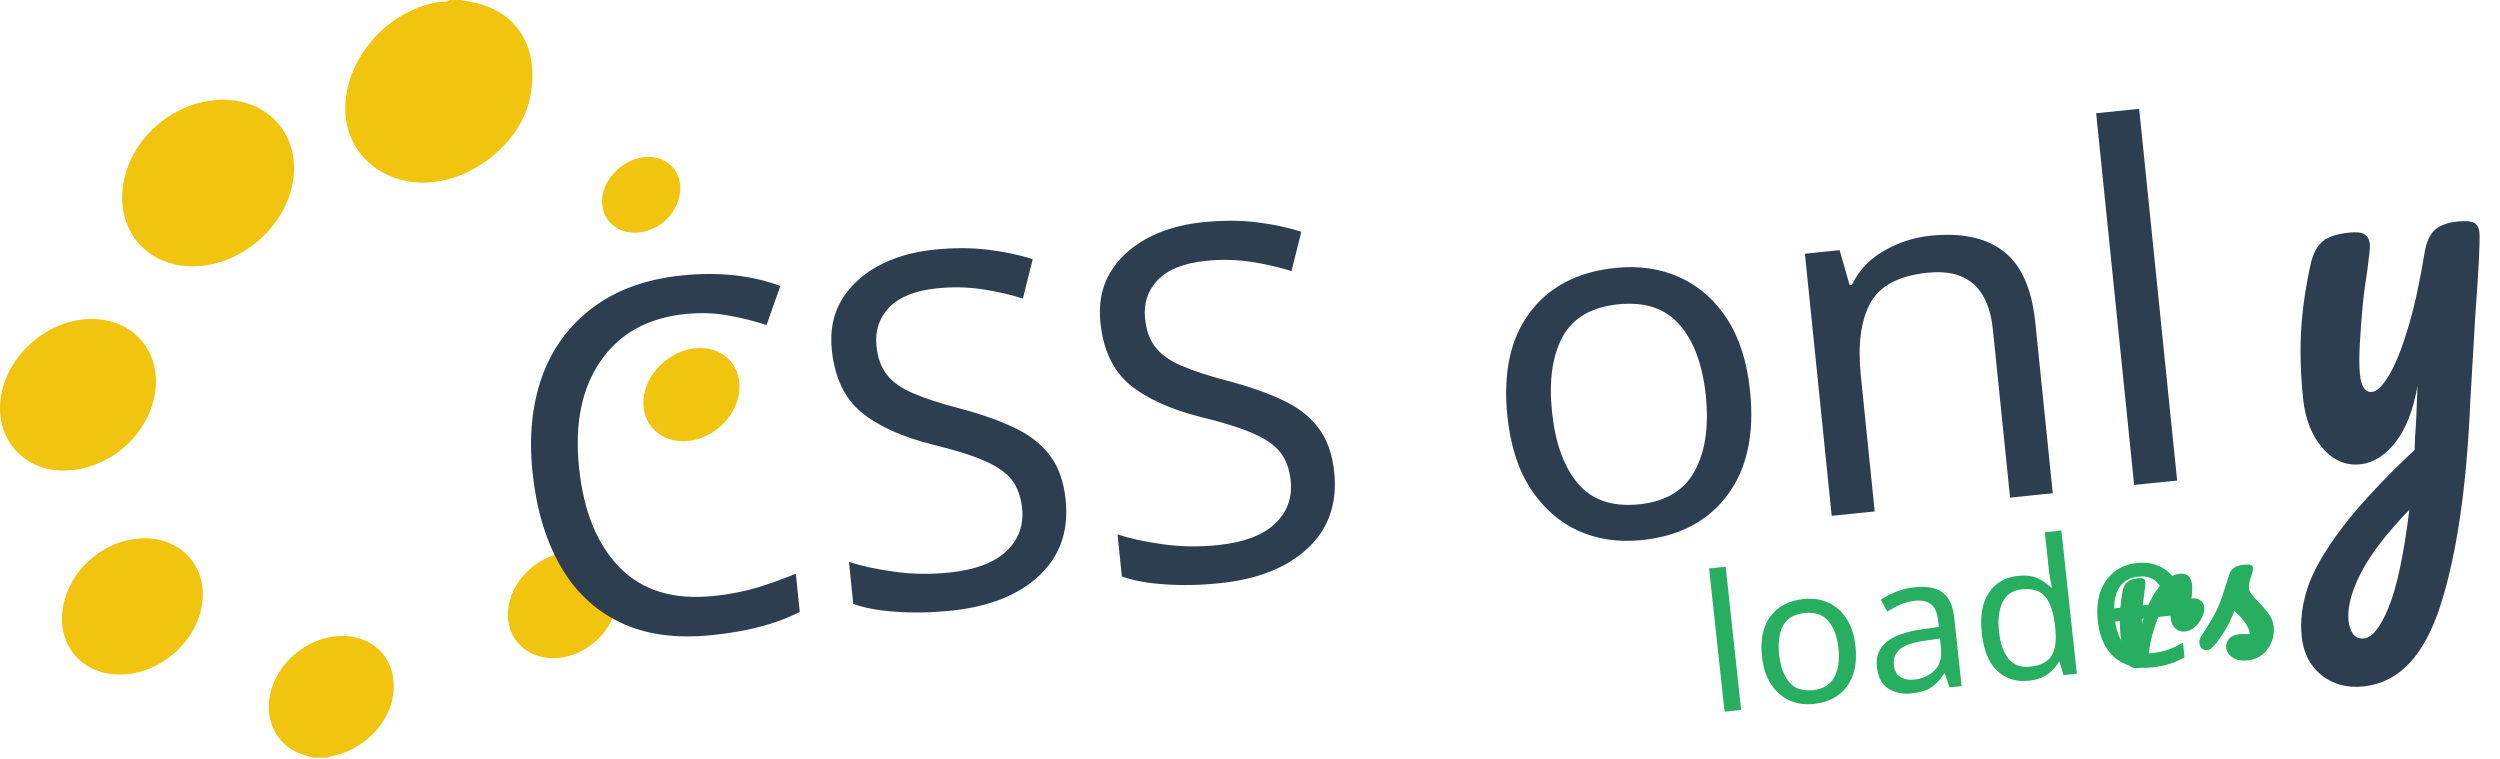
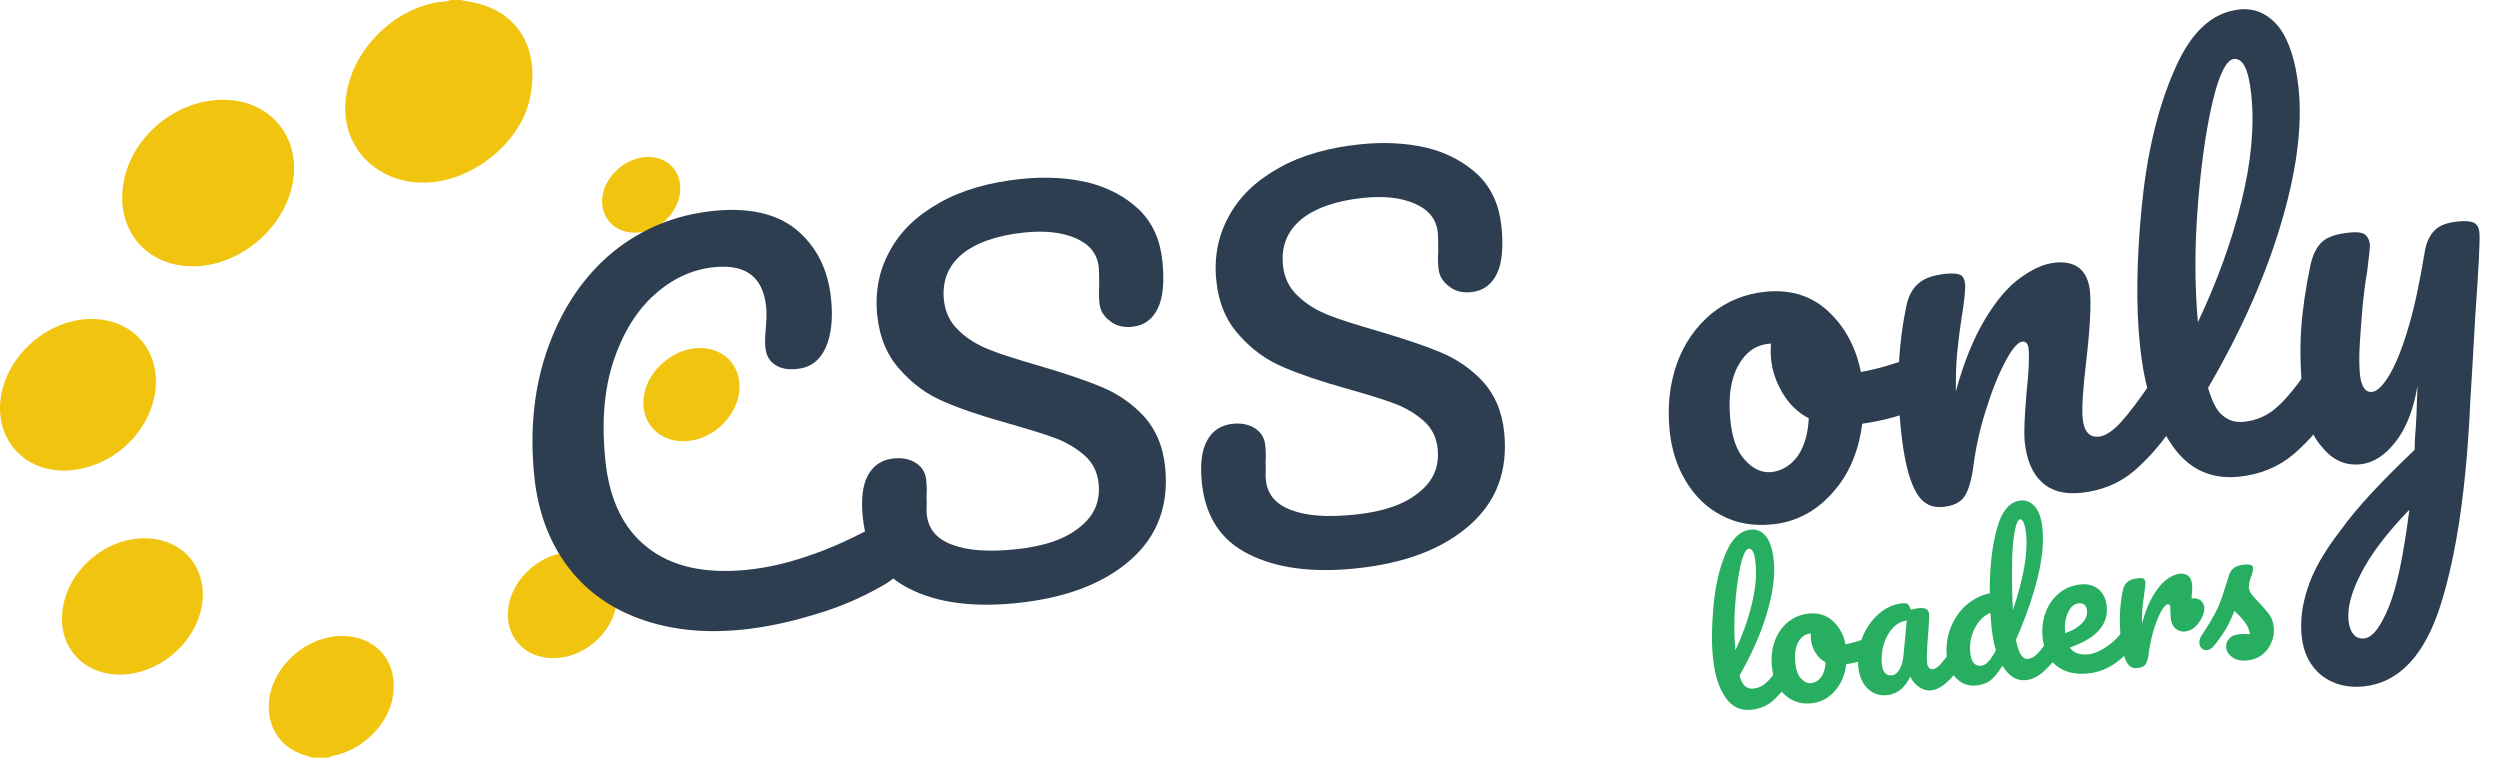
<svg xmlns="http://www.w3.org/2000/svg" width="100%" height="100%" viewBox="0 0 122 37" version="1.1" xml:space="preserve" style="fill-rule:evenodd;clip-rule:evenodd;stroke-linejoin:round;stroke-miterlimit:2;">
  <g transform="matrix(1,0,0,1,-35.1141,-29.8137)">
    <g transform="matrix(-0.0242898,-0.0289297,0.0346425,-0.0290865,47.5514,78.1564)">
      <path d="M796.5,685.8C749.2,653.5 681.5,666 648,713.3C619.3,753.8 622,811.8 654.1,846C693.6,888.1 747.3,896.6 793.5,867.8C799,864.4 804.3,860.5 809.6,856.8C812.4,854 815.2,851.2 817.9,848.4C819.1,843.3 823.5,840.5 826.3,836.5C859.8,787.7 846.4,719.9 796.5,685.8ZM225.9,195.1C209.6,195.3 195.5,201.6 182,209.8C177.8,214 173.6,218.1 169.5,222.3C168.9,223.8 168.6,225.4 167.8,226.7C149.4,254.1 151.8,291.3 173.3,314.9C196.7,340.4 232.5,346.7 261.9,330.5C291.3,314.3 305.7,281 297.3,248.6C288.8,216.5 259.5,194.6 225.9,195.1ZM909.1,452.6C869.7,412.8 807.3,412.2 768.1,451.3C729.4,489.8 729.4,553.3 768,591.9C806.6,630.4 868.9,630.4 907.6,591.9C946.9,552.8 947.5,491.4 909.1,452.6ZM800.1,331.1C835.2,296.2 835.3,239.2 800.3,203.9C765.6,168.8 708.7,168.1 673.9,202.3C637.6,238 636.9,294.2 672.2,330.1C707.5,365.9 764.6,366.4 800.1,331.1ZM424.4,108.2C392.8,140.1 392.9,191.5 424.7,223C456.7,254.7 507.6,254.4 539.5,222.3C571.4,190.2 571.2,139.7 539,107.7C507,75.9 456.2,76.1 424.4,108.2ZM170.2,476.8C145.6,452.3 105.7,452.5 81,477.2C56.2,502 56.3,541.4 81.2,566.2C105.9,590.8 145.8,590.8 170.4,566.1C194.8,541.7 194.7,501.1 170.2,476.8ZM187.7,735.1C165.9,756.9 166,791.6 187.8,813.4C209.5,835.1 244.6,835 266.2,813.4C287.6,791.9 287.6,756.2 266.1,734.8C244.5,713.3 209.3,713.4 187.7,735.1ZM434.3,839.7C416.5,857.5 416.6,885.2 434.4,903C452,920.6 480.4,920.9 498,903.5C515.6,886.2 515.6,856.1 497.9,838.9C480.2,821.8 451.9,822.1 434.3,839.7Z" style="fill:rgb(241,196,15);fill-rule:nonzero;" />
    </g>
    <g transform="matrix(0.994819,-0.101658,0.101658,0.994819,-18.0005,26.4977)">
-       <path d="M170.734,31.644C171.102,31.644 171.358,31.692 171.502,31.788C171.646,31.884 171.718,32.044 171.718,32.268C171.718,32.652 171.51,34.02 171.094,36.372C170.726,38.628 170.51,39.964 170.446,40.38C169.854,44.492 169.038,47.748 167.998,50.148C166.958,52.548 165.574,53.748 163.846,53.748C163.03,53.748 162.366,53.496 161.854,52.992C161.342,52.488 161.086,51.828 161.086,51.012C161.086,50.26 161.258,49.492 161.602,48.708C161.946,47.924 162.586,47.024 163.522,46.008C164.458,44.992 165.782,43.828 167.494,42.516L167.566,41.964C167.678,41.372 167.806,40.524 167.95,39.42C167.63,40.572 167.182,41.448 166.606,42.048C166.03,42.648 165.422,42.948 164.782,42.948C164.062,42.948 163.474,42.616 163.018,41.952C162.562,41.288 162.334,40.46 162.334,39.468C162.334,38.268 162.414,37.168 162.574,36.168C162.734,35.168 162.998,34.108 163.366,32.988C163.526,32.508 163.75,32.164 164.038,31.956C164.326,31.748 164.782,31.644 165.406,31.644C165.758,31.644 166.002,31.7 166.138,31.812C166.274,31.924 166.342,32.092 166.342,32.316C166.342,32.444 166.254,32.876 166.078,33.612C165.918,34.204 165.79,34.74 165.694,35.22C165.566,35.876 165.454,36.504 165.358,37.104C165.262,37.704 165.214,38.196 165.214,38.58C165.214,39.188 165.382,39.492 165.718,39.492C165.958,39.492 166.258,39.252 166.618,38.772C166.978,38.292 167.362,37.564 167.77,36.588C168.178,35.612 168.574,34.412 168.958,32.988C169.086,32.508 169.282,32.164 169.546,31.956C169.81,31.748 170.206,31.644 170.734,31.644ZM164.11,51.42C164.51,51.42 164.958,50.956 165.454,50.028C165.95,49.1 166.446,47.556 166.942,45.396C165.71,46.436 164.818,47.384 164.266,48.24C163.714,49.096 163.438,49.844 163.438,50.484C163.438,50.756 163.49,50.98 163.594,51.156C163.698,51.332 163.87,51.42 164.11,51.42Z" style="fill:rgb(44,62,80);" />
-       <text x="74.542px" y="42.828px" style="font-family:'Pacifico-Regular', 'Pacifico';font-size:24px;fill:rgb(44,62,80);">CSS onl</text>
+       <g transform="matrix(24,0,0,24,74.5421,42.8278)">
+         <path d="M0.453,0.005C0.374,0.005 0.305,-0.01 0.246,-0.039C0.187,-0.068 0.142,-0.109 0.111,-0.162C0.08,-0.215 0.064,-0.277 0.064,-0.348C0.064,-0.446 0.083,-0.533 0.12,-0.609C0.157,-0.685 0.207,-0.744 0.27,-0.786C0.333,-0.827 0.404,-0.848 0.481,-0.848C0.553,-0.848 0.608,-0.83 0.645,-0.793C0.682,-0.755 0.701,-0.707 0.701,-0.646C0.701,-0.605 0.694,-0.573 0.68,-0.548C0.665,-0.523 0.645,-0.511 0.618,-0.511C0.599,-0.511 0.585,-0.515 0.574,-0.524C0.563,-0.533 0.558,-0.545 0.558,-0.562C0.558,-0.568 0.559,-0.579 0.562,-0.595C0.566,-0.615 0.568,-0.631 0.568,-0.643C0.568,-0.704 0.536,-0.734 0.471,-0.734C0.427,-0.734 0.385,-0.72 0.345,-0.691C0.305,-0.662 0.273,-0.62 0.248,-0.565C0.223,-0.509 0.211,-0.443 0.211,-0.366C0.211,-0.286 0.233,-0.224 0.278,-0.181C0.323,-0.137 0.389,-0.115 0.476,-0.115C0.519,-0.115 0.563,-0.121 0.608,-0.132C0.652,-0.142 0.701,-0.159 0.755,-0.182C0.765,-0.186 0.773,-0.188 0.78,-0.188C0.791,-0.188 0.799,-0.184 0.804,-0.176C0.809,-0.168 0.812,-0.158 0.812,-0.145C0.812,-0.104 0.79,-0.074 0.746,-0.055C0.699,-0.034 0.65,-0.019 0.599,-0.01C0.548,0 0.499,0.005 0.453,0.005Z" style="fill:rgb(44,62,80);fill-rule:nonzero;" />
+       </g>
+       <g transform="matrix(24,0,0,24,91.0061,42.8278)">
+         <path d="M0.327,0.008C0.238,0.008 0.167,-0.009 0.114,-0.043C0.061,-0.076 0.034,-0.128 0.034,-0.197C0.034,-0.234 0.04,-0.262 0.053,-0.281C0.066,-0.3 0.084,-0.31 0.109,-0.31C0.127,-0.31 0.142,-0.305 0.153,-0.296C0.164,-0.287 0.17,-0.275 0.17,-0.26C0.17,-0.247 0.169,-0.235 0.167,-0.225C0.167,-0.222 0.167,-0.218 0.166,-0.211C0.165,-0.204 0.164,-0.197 0.164,-0.19C0.164,-0.16 0.179,-0.138 0.21,-0.123C0.24,-0.108 0.282,-0.101 0.337,-0.101C0.394,-0.101 0.438,-0.111 0.47,-0.132C0.502,-0.152 0.518,-0.18 0.518,-0.217C0.518,-0.24 0.511,-0.259 0.496,-0.276C0.481,-0.292 0.463,-0.306 0.441,-0.317C0.419,-0.328 0.388,-0.341 0.348,-0.357C0.297,-0.377 0.255,-0.396 0.223,-0.414C0.19,-0.432 0.163,-0.456 0.14,-0.488C0.117,-0.519 0.105,-0.557 0.105,-0.603C0.105,-0.651 0.118,-0.694 0.144,-0.731C0.169,-0.768 0.206,-0.797 0.255,-0.818C0.303,-0.839 0.36,-0.849 0.425,-0.849C0.474,-0.849 0.518,-0.842 0.559,-0.828C0.6,-0.813 0.632,-0.791 0.657,-0.762C0.681,-0.733 0.693,-0.697 0.693,-0.654C0.693,-0.612 0.687,-0.58 0.674,-0.559C0.661,-0.538 0.643,-0.527 0.618,-0.527C0.601,-0.527 0.586,-0.532 0.575,-0.543C0.563,-0.554 0.557,-0.566 0.557,-0.581C0.557,-0.594 0.558,-0.605 0.56,-0.616C0.562,-0.636 0.563,-0.649 0.563,-0.654C0.563,-0.682 0.549,-0.703 0.522,-0.718C0.495,-0.733 0.461,-0.74 0.42,-0.74C0.363,-0.74 0.319,-0.729 0.289,-0.709C0.258,-0.688 0.243,-0.658 0.243,-0.62C0.243,-0.595 0.251,-0.573 0.267,-0.555C0.282,-0.537 0.302,-0.522 0.325,-0.51C0.348,-0.498 0.381,-0.484 0.423,-0.467C0.474,-0.446 0.514,-0.428 0.545,-0.411C0.576,-0.394 0.602,-0.372 0.624,-0.343C0.645,-0.314 0.656,-0.279 0.656,-0.237C0.656,-0.158 0.626,-0.098 0.567,-0.056C0.507,-0.013 0.427,0.008 0.327,0.008Z" style="fill:rgb(44,62,80);fill-rule:nonzero;" />
+       </g>
+       <g transform="matrix(24,0,0,24,107.638,42.8278)">
+         <path d="M0.327,0.008C0.238,0.008 0.167,-0.009 0.114,-0.043C0.061,-0.076 0.034,-0.128 0.034,-0.197C0.034,-0.234 0.04,-0.262 0.053,-0.281C0.066,-0.3 0.084,-0.31 0.109,-0.31C0.127,-0.31 0.142,-0.305 0.153,-0.296C0.164,-0.287 0.17,-0.275 0.17,-0.26C0.17,-0.247 0.169,-0.235 0.167,-0.225C0.167,-0.222 0.167,-0.218 0.166,-0.211C0.165,-0.204 0.164,-0.197 0.164,-0.19C0.164,-0.16 0.179,-0.138 0.21,-0.123C0.24,-0.108 0.282,-0.101 0.337,-0.101C0.394,-0.101 0.438,-0.111 0.47,-0.132C0.502,-0.152 0.518,-0.18 0.518,-0.217C0.518,-0.24 0.511,-0.259 0.496,-0.276C0.481,-0.292 0.463,-0.306 0.441,-0.317C0.419,-0.328 0.388,-0.341 0.348,-0.357C0.297,-0.377 0.255,-0.396 0.223,-0.414C0.19,-0.432 0.163,-0.456 0.14,-0.488C0.117,-0.519 0.105,-0.557 0.105,-0.603C0.105,-0.651 0.118,-0.694 0.144,-0.731C0.169,-0.768 0.206,-0.797 0.255,-0.818C0.303,-0.839 0.36,-0.849 0.425,-0.849C0.474,-0.849 0.518,-0.842 0.559,-0.828C0.6,-0.813 0.632,-0.791 0.657,-0.762C0.681,-0.733 0.693,-0.697 0.693,-0.654C0.693,-0.612 0.687,-0.58 0.674,-0.559C0.661,-0.538 0.643,-0.527 0.618,-0.527C0.601,-0.527 0.586,-0.532 0.575,-0.543C0.563,-0.554 0.557,-0.566 0.557,-0.581C0.557,-0.594 0.558,-0.605 0.56,-0.616C0.562,-0.636 0.563,-0.649 0.563,-0.654C0.563,-0.682 0.549,-0.703 0.522,-0.718C0.495,-0.733 0.461,-0.74 0.42,-0.74C0.363,-0.74 0.319,-0.729 0.289,-0.709C0.258,-0.688 0.243,-0.658 0.243,-0.62C0.243,-0.595 0.251,-0.573 0.267,-0.555C0.282,-0.537 0.302,-0.522 0.325,-0.51C0.348,-0.498 0.381,-0.484 0.423,-0.467C0.474,-0.446 0.514,-0.428 0.545,-0.411C0.576,-0.394 0.602,-0.372 0.624,-0.343C0.645,-0.314 0.656,-0.279 0.656,-0.237C0.656,-0.158 0.626,-0.098 0.567,-0.056C0.507,-0.013 0.427,0.008 0.327,0.008Z" style="fill:rgb(44,62,80);fill-rule:nonzero;" />
+       </g>
+       <g transform="matrix(24,0,0,24,130.63,42.8278)">
+         <path d="M0.558,-0.307C0.567,-0.307 0.573,-0.303 0.578,-0.294C0.583,-0.285 0.585,-0.274 0.585,-0.261C0.585,-0.229 0.575,-0.21 0.556,-0.204C0.516,-0.19 0.472,-0.182 0.424,-0.18C0.411,-0.124 0.386,-0.079 0.349,-0.046C0.312,-0.012 0.269,0.005 0.222,0.005C0.182,0.005 0.148,-0.005 0.12,-0.024C0.091,-0.043 0.07,-0.069 0.055,-0.101C0.04,-0.133 0.033,-0.168 0.033,-0.205C0.033,-0.256 0.043,-0.301 0.062,-0.341C0.081,-0.38 0.108,-0.411 0.142,-0.434C0.176,-0.456 0.214,-0.467 0.255,-0.467C0.306,-0.467 0.347,-0.45 0.378,-0.415C0.409,-0.38 0.427,-0.336 0.432,-0.285C0.463,-0.287 0.501,-0.294 0.544,-0.305C0.549,-0.306 0.554,-0.307 0.558,-0.307ZM0.23,-0.101C0.251,-0.101 0.27,-0.11 0.286,-0.127C0.301,-0.144 0.312,-0.169 0.317,-0.202C0.296,-0.216 0.281,-0.234 0.27,-0.257C0.259,-0.28 0.253,-0.304 0.253,-0.329C0.253,-0.34 0.254,-0.35 0.256,-0.361L0.251,-0.361C0.224,-0.361 0.202,-0.348 0.185,-0.323C0.167,-0.297 0.158,-0.261 0.158,-0.214C0.158,-0.177 0.165,-0.149 0.18,-0.13C0.194,-0.111 0.211,-0.101 0.23,-0.101Z" style="fill:rgb(44,62,80);fill-rule:nonzero;" />
+       </g>
+       <g transform="matrix(24,0,0,24,141.454,42.8278)">
+         <path d="M0.119,0.005C0.094,0.005 0.076,-0.008 0.066,-0.035C0.055,-0.062 0.05,-0.104 0.05,-0.163C0.05,-0.25 0.062,-0.332 0.087,-0.41C0.093,-0.429 0.103,-0.444 0.117,-0.453C0.13,-0.462 0.149,-0.466 0.174,-0.466C0.187,-0.466 0.197,-0.464 0.202,-0.461C0.207,-0.458 0.21,-0.451 0.21,-0.442C0.21,-0.431 0.205,-0.407 0.195,-0.37C0.188,-0.343 0.183,-0.32 0.179,-0.3C0.175,-0.28 0.172,-0.255 0.169,-0.226C0.191,-0.283 0.216,-0.33 0.243,-0.366C0.27,-0.402 0.297,-0.428 0.324,-0.443C0.35,-0.458 0.374,-0.466 0.396,-0.466C0.439,-0.466 0.461,-0.444 0.461,-0.401C0.461,-0.375 0.454,-0.328 0.439,-0.26C0.426,-0.202 0.42,-0.164 0.42,-0.145C0.42,-0.118 0.43,-0.105 0.449,-0.105C0.462,-0.105 0.478,-0.113 0.497,-0.13C0.515,-0.146 0.539,-0.172 0.57,-0.209C0.578,-0.218 0.587,-0.223 0.597,-0.223C0.606,-0.223 0.612,-0.219 0.618,-0.211C0.623,-0.203 0.625,-0.192 0.625,-0.178C0.625,-0.151 0.619,-0.131 0.606,-0.116C0.577,-0.081 0.547,-0.052 0.514,-0.029C0.481,-0.006 0.443,0.005 0.401,0.005C0.367,0.005 0.341,-0.005 0.324,-0.025C0.307,-0.044 0.298,-0.073 0.298,-0.11C0.298,-0.129 0.303,-0.162 0.312,-0.21C0.321,-0.252 0.325,-0.281 0.325,-0.297C0.325,-0.308 0.321,-0.313 0.314,-0.313C0.305,-0.313 0.293,-0.302 0.278,-0.28C0.262,-0.257 0.246,-0.228 0.23,-0.191C0.213,-0.154 0.2,-0.116 0.19,-0.075C0.183,-0.044 0.174,-0.023 0.165,-0.012C0.155,0 0.14,0.005 0.119,0.005Z" style="fill:rgb(44,62,80);fill-rule:nonzero;" />
+       </g>
+       <g transform="matrix(24,0,0,24,153.358,42.8278)">
+         <path d="M0.427,-0.223C0.436,-0.223 0.443,-0.219 0.448,-0.211C0.452,-0.203 0.455,-0.192 0.455,-0.178C0.455,-0.151 0.449,-0.131 0.436,-0.116C0.407,-0.081 0.376,-0.052 0.343,-0.029C0.309,-0.006 0.271,0.005 0.228,0.005C0.169,0.005 0.126,-0.022 0.098,-0.075C0.069,-0.128 0.055,-0.197 0.055,-0.282C0.055,-0.363 0.066,-0.456 0.087,-0.56C0.108,-0.664 0.138,-0.753 0.18,-0.828C0.221,-0.903 0.269,-0.94 0.326,-0.94C0.358,-0.94 0.383,-0.925 0.402,-0.896C0.42,-0.866 0.429,-0.823 0.429,-0.768C0.429,-0.689 0.407,-0.597 0.363,-0.492C0.319,-0.387 0.259,-0.284 0.184,-0.181C0.189,-0.154 0.196,-0.134 0.207,-0.123C0.218,-0.111 0.232,-0.105 0.249,-0.105C0.276,-0.105 0.3,-0.113 0.321,-0.129C0.342,-0.144 0.368,-0.171 0.4,-0.209C0.408,-0.218 0.417,-0.223 0.427,-0.223ZM0.304,-0.841C0.289,-0.841 0.271,-0.813 0.252,-0.758C0.233,-0.703 0.216,-0.634 0.201,-0.552C0.186,-0.47 0.178,-0.391 0.177,-0.316C0.224,-0.394 0.262,-0.472 0.29,-0.551C0.318,-0.629 0.332,-0.7 0.332,-0.765C0.332,-0.816 0.323,-0.841 0.304,-0.841Z" style="fill:rgb(44,62,80);fill-rule:nonzero;" />
+       </g>
+       <g transform="matrix(24,0,0,24,161.182,42.8278)">
+         <path d="M0.398,-0.466C0.413,-0.466 0.424,-0.464 0.43,-0.46C0.436,-0.456 0.439,-0.449 0.439,-0.44C0.439,-0.424 0.43,-0.367 0.413,-0.269C0.398,-0.175 0.389,-0.119 0.386,-0.102C0.361,0.069 0.327,0.205 0.284,0.305C0.241,0.405 0.183,0.455 0.111,0.455C0.077,0.455 0.049,0.444 0.028,0.424C0.007,0.403 -0.004,0.375 -0.004,0.341C-0.004,0.31 0.003,0.278 0.018,0.245C0.032,0.212 0.058,0.175 0.098,0.133C0.136,0.09 0.192,0.042 0.263,-0.013L0.266,-0.036C0.271,-0.061 0.276,-0.096 0.282,-0.142C0.269,-0.094 0.25,-0.058 0.226,-0.033C0.202,-0.008 0.177,0.005 0.15,0.005C0.12,0.005 0.095,-0.009 0.077,-0.037C0.057,-0.064 0.048,-0.099 0.048,-0.14C0.048,-0.19 0.051,-0.236 0.058,-0.278C0.065,-0.319 0.076,-0.363 0.091,-0.41C0.098,-0.43 0.107,-0.444 0.119,-0.453C0.131,-0.462 0.15,-0.466 0.176,-0.466C0.191,-0.466 0.201,-0.464 0.207,-0.459C0.212,-0.454 0.215,-0.447 0.215,-0.438C0.215,-0.433 0.211,-0.415 0.204,-0.384C0.197,-0.359 0.192,-0.337 0.188,-0.317C0.183,-0.29 0.178,-0.264 0.174,-0.239C0.17,-0.214 0.168,-0.193 0.168,-0.177C0.168,-0.152 0.175,-0.139 0.189,-0.139C0.199,-0.139 0.212,-0.149 0.227,-0.169C0.242,-0.189 0.258,-0.219 0.275,-0.26C0.292,-0.301 0.308,-0.351 0.324,-0.41C0.329,-0.43 0.338,-0.444 0.349,-0.453C0.36,-0.462 0.376,-0.466 0.398,-0.466ZM0.122,0.358C0.139,0.358 0.157,0.339 0.178,0.3C0.199,0.261 0.219,0.197 0.24,0.107C0.189,0.15 0.152,0.19 0.129,0.226C0.106,0.261 0.094,0.292 0.094,0.319C0.094,0.33 0.096,0.34 0.101,0.347C0.105,0.354 0.112,0.358 0.122,0.358Z" style="fill:rgb(44,62,80);fill-rule:nonzero;" />
+       </g>
    </g>
    <g transform="matrix(0.383308,-0.0413796,0.0413796,0.383308,58.8173,37.8137)">
-       <path d="M208.981,77.871C209.333,77.871 209.633,77.995 209.881,78.243C210.129,78.491 210.253,78.799 210.253,79.167C210.253,79.375 210.205,79.599 210.109,79.839C209.853,80.431 209.493,80.927 209.029,81.327C208.565,81.727 208.053,81.927 207.493,81.927C207.045,81.927 206.665,81.767 206.353,81.447C206.041,81.127 205.885,80.695 205.885,80.151C205.885,79.847 205.901,79.519 205.933,79.167C205.965,78.911 205.981,78.735 205.981,78.639C205.981,78.511 205.953,78.415 205.897,78.351C205.841,78.287 205.773,78.255 205.693,78.255C205.469,78.255 205.165,78.523 204.781,79.059C204.397,79.595 204.013,80.303 203.629,81.183C203.245,82.063 202.933,82.991 202.693,83.967C202.517,84.735 202.317,85.247 202.093,85.503C201.869,85.759 201.501,85.887 200.989,85.887C200.381,85.887 199.953,85.567 199.705,84.927C199.457,84.287 199.333,83.263 199.333,81.855C199.333,79.775 199.629,77.799 200.221,75.927C200.365,75.463 200.601,75.123 200.929,74.907C201.257,74.691 201.717,74.583 202.309,74.583C202.629,74.583 202.853,74.623 202.981,74.703C203.109,74.783 203.173,74.935 203.173,75.159C203.173,75.415 203.053,75.991 202.813,76.887C202.653,77.527 202.525,78.087 202.429,78.567C202.333,79.047 202.253,79.639 202.189,80.343C202.717,78.967 203.309,77.847 203.965,76.983C204.621,76.119 205.261,75.503 205.885,75.135C206.509,74.767 207.077,74.583 207.589,74.583C208.053,74.583 208.409,74.715 208.657,74.979C208.905,75.243 209.029,75.631 209.029,76.143C209.029,76.447 208.941,77.023 208.765,77.871L208.981,77.871Z" style="fill:rgb(39,174,96);" />
-       <path d="M215.029,86.415C214.197,86.415 213.561,86.223 213.121,85.839C212.681,85.455 212.461,85.023 212.461,84.543C212.461,84.127 212.613,83.767 212.917,83.463C213.221,83.159 213.669,83.007 214.261,83.007C214.469,83.007 214.713,83.027 214.993,83.067C215.273,83.107 215.485,83.135 215.629,83.151C215.613,82.735 215.521,82.343 215.353,81.975C215.185,81.607 214.973,81.251 214.717,80.907C214.461,80.563 214.221,80.263 213.997,80.007C213.501,80.951 213.009,81.735 212.521,82.359C212.033,82.983 211.501,83.575 210.925,84.135C210.637,84.423 210.333,84.567 210.013,84.567C209.757,84.567 209.549,84.475 209.389,84.291C209.229,84.107 209.149,83.879 209.149,83.607C209.149,83.287 209.261,82.991 209.485,82.719L209.797,82.335C210.677,81.247 211.341,80.351 211.789,79.647C212.077,79.183 212.369,78.631 212.665,77.991C212.961,77.351 213.349,76.479 213.829,75.375C214.133,74.671 214.765,74.319 215.725,74.319C216.173,74.319 216.485,74.359 216.661,74.439C216.837,74.519 216.925,74.647 216.925,74.823C216.925,74.919 216.893,75.071 216.829,75.279C216.765,75.487 216.677,75.695 216.565,75.903C216.277,76.479 216.133,76.967 216.133,77.367C216.133,77.607 216.217,77.871 216.385,78.159C216.553,78.447 216.813,78.807 217.165,79.239C217.677,79.911 218.065,80.483 218.329,80.955C218.593,81.427 218.725,81.943 218.725,82.503C218.725,83.175 218.569,83.811 218.257,84.411C217.945,85.011 217.509,85.495 216.949,85.863C216.389,86.231 215.749,86.415 215.029,86.415Z" style="fill:rgb(39,174,96);" />
-       <text x="146.413px" y="85.767px" style="font-family:'Pacifico-Regular', 'Pacifico';font-size:24px;fill:rgb(39,174,96);">loade</text>
+       <g transform="matrix(24,0,0,24,146.413,85.767)">
+         <path d="M0.427,-0.223C0.436,-0.223 0.443,-0.219 0.448,-0.211C0.452,-0.203 0.455,-0.192 0.455,-0.178C0.455,-0.151 0.449,-0.131 0.436,-0.116C0.407,-0.081 0.376,-0.052 0.343,-0.029C0.309,-0.006 0.271,0.005 0.228,0.005C0.169,0.005 0.126,-0.022 0.098,-0.075C0.069,-0.128 0.055,-0.197 0.055,-0.282C0.055,-0.363 0.066,-0.456 0.087,-0.56C0.108,-0.664 0.138,-0.753 0.18,-0.828C0.221,-0.903 0.269,-0.94 0.326,-0.94C0.358,-0.94 0.383,-0.925 0.402,-0.896C0.42,-0.866 0.429,-0.823 0.429,-0.768C0.429,-0.689 0.407,-0.597 0.363,-0.492C0.319,-0.387 0.259,-0.284 0.184,-0.181C0.189,-0.154 0.196,-0.134 0.207,-0.123C0.218,-0.111 0.232,-0.105 0.249,-0.105C0.276,-0.105 0.3,-0.113 0.321,-0.129C0.342,-0.144 0.368,-0.171 0.4,-0.209C0.408,-0.218 0.417,-0.223 0.427,-0.223ZM0.304,-0.841C0.289,-0.841 0.271,-0.813 0.252,-0.758C0.233,-0.703 0.216,-0.634 0.201,-0.552C0.186,-0.47 0.178,-0.391 0.177,-0.316C0.224,-0.394 0.262,-0.472 0.29,-0.551C0.318,-0.629 0.332,-0.7 0.332,-0.765C0.332,-0.816 0.323,-0.841 0.304,-0.841Z" style="fill:rgb(39,174,96);fill-rule:nonzero;" />
+       </g>
+       <g transform="matrix(24,0,0,24,154.237,85.767)">
+         <path d="M0.558,-0.307C0.567,-0.307 0.573,-0.303 0.578,-0.294C0.583,-0.285 0.585,-0.274 0.585,-0.261C0.585,-0.229 0.575,-0.21 0.556,-0.204C0.516,-0.19 0.472,-0.182 0.424,-0.18C0.411,-0.124 0.386,-0.079 0.349,-0.046C0.312,-0.012 0.269,0.005 0.222,0.005C0.182,0.005 0.148,-0.005 0.12,-0.024C0.091,-0.043 0.07,-0.069 0.055,-0.101C0.04,-0.133 0.033,-0.168 0.033,-0.205C0.033,-0.256 0.043,-0.301 0.062,-0.341C0.081,-0.38 0.108,-0.411 0.142,-0.434C0.176,-0.456 0.214,-0.467 0.255,-0.467C0.306,-0.467 0.347,-0.45 0.378,-0.415C0.409,-0.38 0.427,-0.336 0.432,-0.285C0.463,-0.287 0.501,-0.294 0.544,-0.305C0.549,-0.306 0.554,-0.307 0.558,-0.307ZM0.23,-0.101C0.251,-0.101 0.27,-0.11 0.286,-0.127C0.301,-0.144 0.312,-0.169 0.317,-0.202C0.296,-0.216 0.281,-0.234 0.27,-0.257C0.259,-0.28 0.253,-0.304 0.253,-0.329C0.253,-0.34 0.254,-0.35 0.256,-0.361L0.251,-0.361C0.224,-0.361 0.202,-0.348 0.185,-0.323C0.167,-0.297 0.158,-0.261 0.158,-0.214C0.158,-0.177 0.165,-0.149 0.18,-0.13C0.194,-0.111 0.211,-0.101 0.23,-0.101Z" style="fill:rgb(39,174,96);fill-rule:nonzero;" />
+       </g>
+       <g transform="matrix(24,0,0,24,165.061,85.767)">
+         <path d="M0.171,0.005C0.13,0.005 0.097,-0.01 0.072,-0.04C0.047,-0.07 0.035,-0.109 0.035,-0.158C0.035,-0.211 0.047,-0.262 0.072,-0.31C0.097,-0.357 0.13,-0.396 0.171,-0.425C0.212,-0.454 0.255,-0.468 0.301,-0.468C0.316,-0.468 0.326,-0.465 0.331,-0.46C0.335,-0.454 0.34,-0.444 0.343,-0.429C0.357,-0.432 0.372,-0.433 0.387,-0.433C0.42,-0.433 0.436,-0.421 0.436,-0.398C0.436,-0.384 0.431,-0.351 0.421,-0.298C0.406,-0.221 0.398,-0.168 0.398,-0.138C0.398,-0.128 0.401,-0.12 0.406,-0.114C0.411,-0.108 0.417,-0.105 0.425,-0.105C0.438,-0.105 0.453,-0.113 0.471,-0.13C0.489,-0.146 0.513,-0.172 0.544,-0.209C0.552,-0.218 0.561,-0.223 0.571,-0.223C0.58,-0.223 0.587,-0.219 0.592,-0.211C0.596,-0.203 0.599,-0.192 0.599,-0.178C0.599,-0.151 0.593,-0.131 0.58,-0.116C0.553,-0.082 0.524,-0.053 0.493,-0.03C0.462,-0.007 0.433,0.005 0.404,0.005C0.382,0.005 0.362,-0.003 0.344,-0.018C0.325,-0.033 0.311,-0.053 0.302,-0.079C0.267,-0.023 0.224,0.005 0.171,0.005ZM0.207,-0.096C0.222,-0.096 0.236,-0.105 0.249,-0.122C0.262,-0.139 0.272,-0.162 0.278,-0.191L0.315,-0.375C0.287,-0.374 0.261,-0.364 0.238,-0.344C0.214,-0.323 0.195,-0.296 0.181,-0.263C0.167,-0.23 0.16,-0.194 0.16,-0.157C0.16,-0.136 0.164,-0.121 0.173,-0.111C0.181,-0.101 0.192,-0.096 0.207,-0.096Z" style="fill:rgb(39,174,96);fill-rule:nonzero;" />
+       </g>
+       <g transform="matrix(24,0,0,24,176.341,85.767)">
+         <path d="M0.616,-0.223C0.625,-0.223 0.632,-0.219 0.637,-0.211C0.642,-0.203 0.644,-0.192 0.644,-0.178C0.644,-0.151 0.638,-0.131 0.625,-0.116C0.598,-0.083 0.568,-0.054 0.535,-0.031C0.502,-0.007 0.47,0.005 0.438,0.005C0.387,0.005 0.349,-0.025 0.322,-0.084C0.294,-0.049 0.27,-0.025 0.249,-0.013C0.228,-0.001 0.203,0.005 0.175,0.005C0.134,0.005 0.101,-0.01 0.075,-0.041C0.048,-0.071 0.035,-0.11 0.035,-0.159C0.035,-0.212 0.046,-0.262 0.069,-0.308C0.092,-0.353 0.123,-0.391 0.163,-0.42C0.202,-0.448 0.247,-0.466 0.296,-0.471C0.309,-0.6 0.333,-0.711 0.369,-0.803C0.404,-0.894 0.451,-0.94 0.509,-0.94C0.538,-0.94 0.562,-0.927 0.581,-0.901C0.6,-0.875 0.609,-0.836 0.609,-0.783C0.609,-0.708 0.591,-0.621 0.554,-0.521C0.517,-0.421 0.468,-0.318 0.407,-0.213C0.41,-0.174 0.416,-0.147 0.425,-0.13C0.434,-0.113 0.445,-0.105 0.459,-0.105C0.477,-0.105 0.495,-0.113 0.514,-0.129C0.533,-0.145 0.558,-0.172 0.589,-0.209C0.597,-0.218 0.606,-0.223 0.616,-0.223ZM0.498,-0.842C0.485,-0.842 0.473,-0.82 0.46,-0.775C0.447,-0.729 0.436,-0.671 0.428,-0.598C0.419,-0.525 0.412,-0.449 0.408,-0.37C0.483,-0.533 0.52,-0.663 0.52,-0.762C0.52,-0.787 0.518,-0.807 0.514,-0.821C0.509,-0.835 0.504,-0.842 0.498,-0.842ZM0.21,-0.096C0.223,-0.096 0.235,-0.101 0.248,-0.112C0.261,-0.122 0.277,-0.141 0.296,-0.169C0.289,-0.205 0.286,-0.245 0.286,-0.29C0.286,-0.306 0.287,-0.332 0.288,-0.368C0.251,-0.357 0.221,-0.332 0.197,-0.295C0.172,-0.257 0.16,-0.215 0.16,-0.169C0.16,-0.12 0.177,-0.096 0.21,-0.096Z" style="fill:rgb(39,174,96);fill-rule:nonzero;" />
+       </g>
+       <g transform="matrix(24,0,0,24,188.701,85.767)">
+         <path d="M0.494,-0.223C0.503,-0.223 0.509,-0.219 0.515,-0.211C0.52,-0.203 0.522,-0.192 0.522,-0.178C0.522,-0.151 0.516,-0.131 0.503,-0.116C0.478,-0.086 0.444,-0.058 0.399,-0.033C0.354,-0.008 0.305,0.005 0.254,0.005C0.184,0.005 0.13,-0.014 0.091,-0.052C0.052,-0.09 0.033,-0.142 0.033,-0.208C0.033,-0.254 0.043,-0.297 0.062,-0.337C0.081,-0.376 0.108,-0.408 0.143,-0.431C0.177,-0.454 0.216,-0.466 0.259,-0.466C0.298,-0.466 0.329,-0.455 0.352,-0.432C0.375,-0.409 0.387,-0.377 0.387,-0.338C0.387,-0.292 0.371,-0.253 0.338,-0.22C0.305,-0.187 0.249,-0.16 0.17,-0.141C0.187,-0.11 0.218,-0.095 0.265,-0.095C0.295,-0.095 0.329,-0.106 0.368,-0.127C0.406,-0.148 0.439,-0.175 0.467,-0.209C0.475,-0.218 0.484,-0.223 0.494,-0.223ZM0.242,-0.368C0.217,-0.368 0.197,-0.354 0.18,-0.325C0.163,-0.296 0.154,-0.262 0.154,-0.221L0.154,-0.219C0.193,-0.228 0.224,-0.242 0.247,-0.261C0.27,-0.28 0.281,-0.301 0.281,-0.326C0.281,-0.339 0.278,-0.349 0.271,-0.357C0.264,-0.364 0.254,-0.368 0.242,-0.368Z" style="fill:rgb(39,174,96);fill-rule:nonzero;" />
+       </g>
+       <g transform="matrix(24,0,0,24,198.133,85.767)">
+         <path d="M0.452,-0.329C0.467,-0.329 0.479,-0.324 0.49,-0.314C0.5,-0.303 0.505,-0.29 0.505,-0.275C0.505,-0.266 0.503,-0.257 0.499,-0.247C0.488,-0.222 0.473,-0.202 0.454,-0.185C0.435,-0.168 0.413,-0.16 0.39,-0.16C0.371,-0.16 0.356,-0.167 0.343,-0.18C0.33,-0.193 0.323,-0.211 0.323,-0.234C0.323,-0.247 0.324,-0.26 0.325,-0.275C0.326,-0.286 0.327,-0.293 0.327,-0.297C0.327,-0.302 0.326,-0.306 0.324,-0.309C0.321,-0.312 0.318,-0.313 0.315,-0.313C0.306,-0.313 0.293,-0.302 0.277,-0.28C0.261,-0.257 0.245,-0.228 0.229,-0.191C0.213,-0.154 0.2,-0.116 0.19,-0.075C0.183,-0.043 0.174,-0.022 0.165,-0.011C0.156,0 0.14,0.005 0.119,0.005C0.094,0.005 0.076,-0.008 0.066,-0.035C0.055,-0.062 0.05,-0.104 0.05,-0.163C0.05,-0.25 0.062,-0.332 0.087,-0.41C0.093,-0.429 0.103,-0.444 0.117,-0.453C0.13,-0.462 0.149,-0.466 0.174,-0.466C0.187,-0.466 0.197,-0.464 0.202,-0.461C0.207,-0.458 0.21,-0.451 0.21,-0.442C0.21,-0.431 0.205,-0.407 0.195,-0.37C0.188,-0.343 0.183,-0.32 0.179,-0.3C0.175,-0.28 0.172,-0.255 0.169,-0.226C0.191,-0.283 0.216,-0.33 0.243,-0.366C0.27,-0.402 0.297,-0.428 0.323,-0.443C0.349,-0.458 0.373,-0.466 0.394,-0.466C0.413,-0.466 0.428,-0.46 0.439,-0.45C0.449,-0.439 0.454,-0.422 0.454,-0.401C0.454,-0.388 0.45,-0.364 0.443,-0.329L0.452,-0.329Z" style="fill:rgb(39,174,96);fill-rule:nonzero;" />
+       </g>
+       <g transform="matrix(24,0,0,24,209.413,85.767)">
+         <path d="M0.234,0.027C0.199,0.027 0.173,0.019 0.155,0.003C0.136,-0.013 0.127,-0.031 0.127,-0.051C0.127,-0.068 0.133,-0.083 0.146,-0.096C0.159,-0.109 0.177,-0.115 0.202,-0.115C0.211,-0.115 0.221,-0.114 0.233,-0.113C0.244,-0.111 0.253,-0.11 0.259,-0.109C0.258,-0.126 0.255,-0.143 0.248,-0.158C0.241,-0.173 0.232,-0.188 0.221,-0.203C0.21,-0.217 0.2,-0.229 0.191,-0.24C0.17,-0.201 0.15,-0.168 0.13,-0.142C0.109,-0.116 0.087,-0.091 0.063,-0.068C0.051,-0.056 0.038,-0.05 0.025,-0.05C0.014,-0.05 0.006,-0.054 -0.001,-0.062C-0.008,-0.069 -0.011,-0.079 -0.011,-0.09C-0.011,-0.103 -0.006,-0.116 0.003,-0.127L0.016,-0.143C0.053,-0.188 0.08,-0.226 0.099,-0.255C0.111,-0.274 0.123,-0.297 0.136,-0.324C0.148,-0.351 0.164,-0.387 0.184,-0.433C0.197,-0.462 0.223,-0.477 0.263,-0.477C0.282,-0.477 0.295,-0.475 0.302,-0.472C0.309,-0.469 0.313,-0.463 0.313,-0.456C0.313,-0.452 0.312,-0.446 0.309,-0.437C0.306,-0.428 0.303,-0.42 0.298,-0.411C0.286,-0.387 0.28,-0.367 0.28,-0.35C0.28,-0.34 0.284,-0.329 0.291,-0.317C0.298,-0.305 0.308,-0.29 0.323,-0.272C0.344,-0.244 0.361,-0.22 0.372,-0.201C0.383,-0.181 0.388,-0.159 0.388,-0.136C0.388,-0.108 0.382,-0.082 0.369,-0.057C0.356,-0.032 0.337,-0.011 0.314,0.004C0.291,0.019 0.264,0.027 0.234,0.027Z" style="fill:rgb(39,174,96);fill-rule:nonzero;" />
+       </g>
    </g>
  </g>
</svg>
